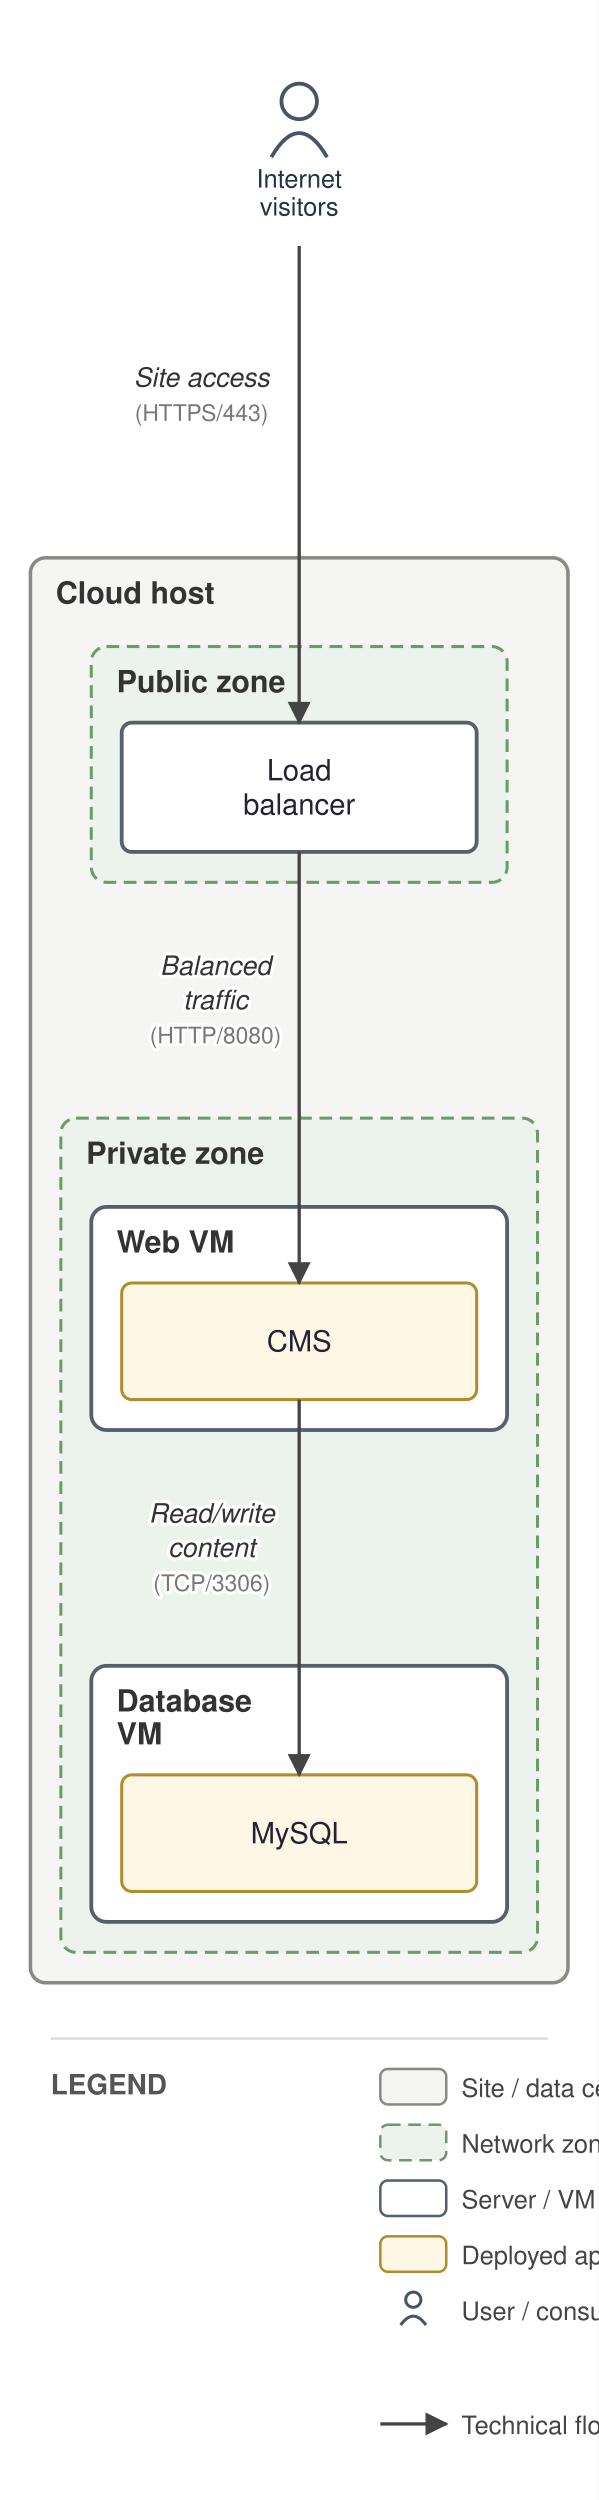
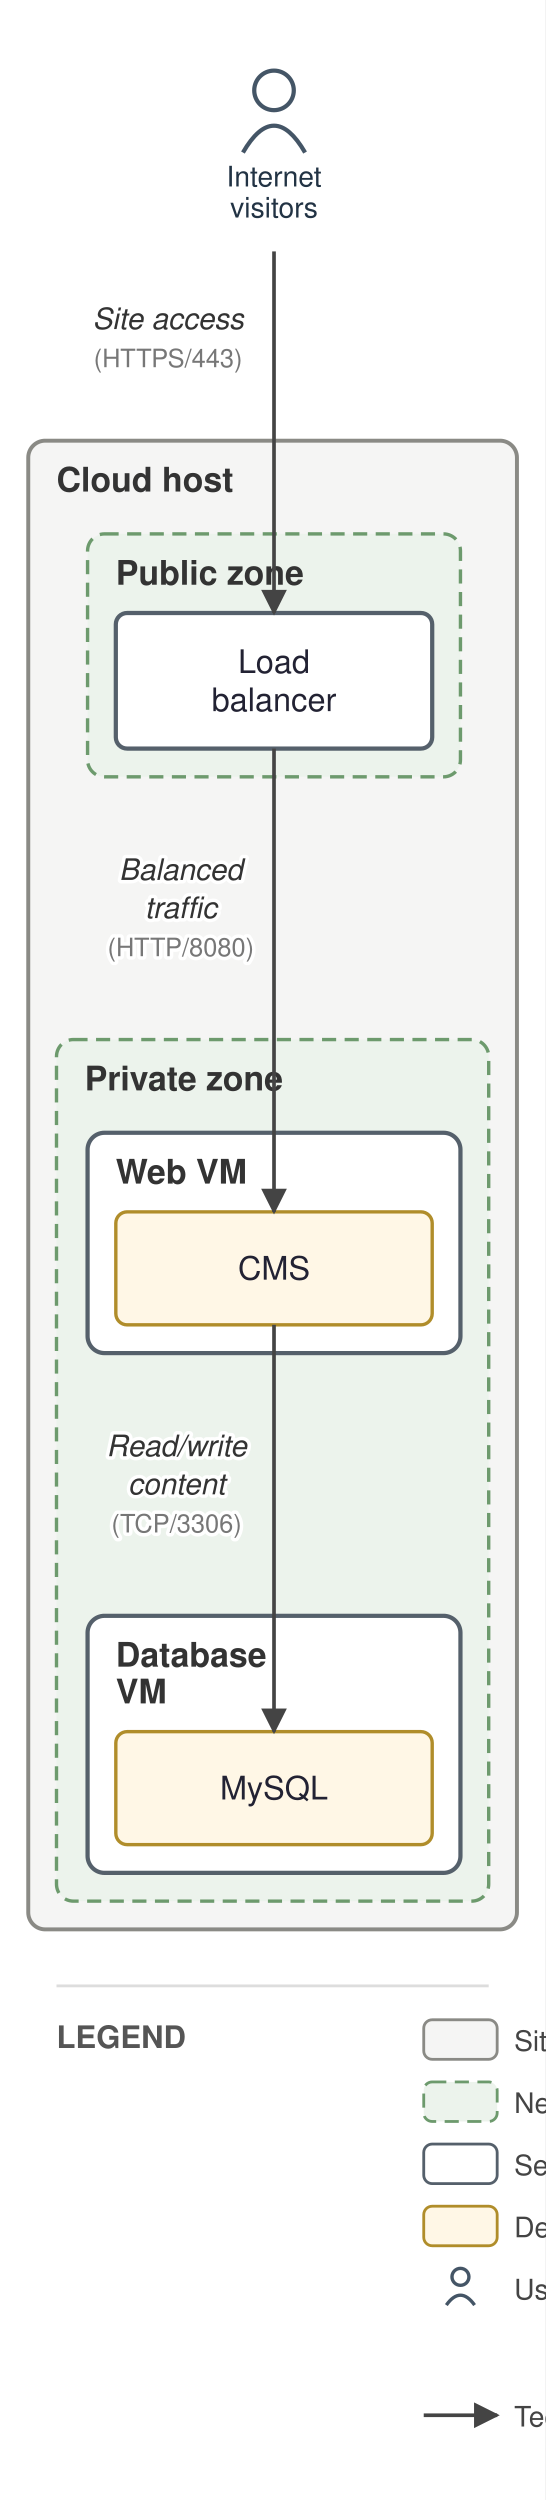
- <svg xmlns="http://www.w3.org/2000/svg" viewBox="0 0 236 986" font-family="Helvetica,Arial,sans-serif">
+ <svg xmlns="http://www.w3.org/2000/svg" viewBox="0 0 193 885" font-family="Helvetica,Arial,sans-serif">
  <defs>
    <marker id="arr" viewBox="0 0 10 10" refX="9" refY="5" markerWidth="7" markerHeight="7" orient="auto-start-reverse">
      <path d="M0,0 L10,5 L0,10 z" fill="#444444" />
    </marker>
  </defs>
-   <rect width="236" height="986" fill="white" />
-   <rect x="12" y="220" width="212" height="562" rx="6" fill="#f5f5f4" stroke="#8a8a85" stroke-width="1.4" />
-   <text x="22" y="238" font-size="12" font-weight="bold" fill="#333">Cloud host</text>
-   <rect x="36" y="255" width="164" height="93" rx="6" fill="#ecf3ec" stroke="#6d9a6d" stroke-width="1.2" stroke-dasharray="5 3" />
-   <text x="46" y="273" font-size="12" font-weight="bold" fill="#333">Public zone</text>
-   <rect x="24" y="441" width="188" height="329" rx="6" fill="#ecf3ec" stroke="#6d9a6d" stroke-width="1.2" stroke-dasharray="5 3" />
-   <text x="34" y="459" font-size="12" font-weight="bold" fill="#333">Private zone</text>
-   <rect x="36" y="476" width="164" height="88" rx="6" fill="#ffffff" stroke="#55606b" stroke-width="1.5" />
-   <text x="46" y="494" font-size="12" font-weight="bold" fill="#333">Web VM</text>
-   <rect x="36" y="657" width="164" height="101" rx="6" fill="#ffffff" stroke="#55606b" stroke-width="1.5" />
-   <text x="46" y="675" font-size="12" font-weight="bold" fill="#333">Database</text>
-   <text x="46" y="688" font-size="12" font-weight="bold" fill="#333">VM</text>
-   <rect x="48" y="285" width="140" height="51" rx="4" fill="#ffffff" stroke="#55606b" stroke-width="1.5" />
-   <text x="118" y="307.75" font-size="11.5" text-anchor="middle" fill="#222233">Load</text>
-   <text x="118" y="321.25" font-size="11.5" text-anchor="middle" fill="#222233">balancer</text>
-   <rect x="48" y="506" width="140" height="46" rx="4" fill="#fff7e6" stroke="#b08d2a" stroke-width="1.2" />
-   <text x="118" y="533" font-size="11.5" text-anchor="middle" fill="#222233">CMS</text>
-   <rect x="48" y="700" width="140" height="46" rx="4" fill="#fff7e6" stroke="#b08d2a" stroke-width="1.2" />
-   <text x="118" y="727" font-size="11.5" text-anchor="middle" fill="#222233">MySQL</text>
-   <circle cx="118" cy="40" r="7" fill="none" stroke="#445566" stroke-width="1.5" />
-   <path d="M 107 62 q 11 -19 22 0" fill="none" stroke="#445566" stroke-width="1.5" />
-   <text x="118" y="74" font-size="10" text-anchor="middle" fill="#223344">Internet</text>
-   <text x="118" y="85" font-size="10" text-anchor="middle" fill="#223344">visitors</text>
-   <path d="M 118 97 L 118 285" fill="none" stroke="#444444" stroke-width="1.3" marker-end="url(#arr)" />
-   <text x="79.5" y="152.5" font-size="10.5" text-anchor="middle" fill="#333" font-style="italic" stroke="white" stroke-width="2.5" paint-order="stroke" stroke-linejoin="round">Site access</text>
-   <text x="79.5" y="166" font-size="9" text-anchor="middle" fill="#777" stroke="white" stroke-width="2.5" paint-order="stroke" stroke-linejoin="round">(HTTPS/443)</text>
-   <path d="M 118 336 L 118 506" fill="none" stroke="#444444" stroke-width="1.3" marker-end="url(#arr)" />
-   <text x="85" y="384.5" font-size="10.5" text-anchor="middle" fill="#333" font-style="italic" stroke="white" stroke-width="2.5" paint-order="stroke" stroke-linejoin="round">Balanced</text>
-   <text x="85" y="398" font-size="10.5" text-anchor="middle" fill="#333" font-style="italic" stroke="white" stroke-width="2.5" paint-order="stroke" stroke-linejoin="round">traffic</text>
-   <text x="85" y="411.5" font-size="9" text-anchor="middle" fill="#777" stroke="white" stroke-width="2.5" paint-order="stroke" stroke-linejoin="round">(HTTP/8080)</text>
-   <path d="M 118 552 L 118 700" fill="none" stroke="#444444" stroke-width="1.3" marker-end="url(#arr)" />
-   <text x="83.5" y="600.5" font-size="10.5" text-anchor="middle" fill="#333" font-style="italic" stroke="white" stroke-width="2.5" paint-order="stroke" stroke-linejoin="round">Read/write</text>
-   <text x="83.5" y="614" font-size="10.5" text-anchor="middle" fill="#333" font-style="italic" stroke="white" stroke-width="2.5" paint-order="stroke" stroke-linejoin="round">content</text>
-   <text x="83.5" y="627.5" font-size="9" text-anchor="middle" fill="#777" stroke="white" stroke-width="2.5" paint-order="stroke" stroke-linejoin="round">(TCP/3306)</text>
-   <line x1="20" y1="804" x2="216" y2="804" stroke="#ddd" stroke-width="1" />
-   <text x="20" y="826" font-size="11" font-weight="bold" fill="#555">LEGEND</text>
-   <rect x="150" y="816" width="26" height="14" rx="3" fill="#f5f5f4" stroke="#8a8a85" />
-   <text x="182" y="827" font-size="10" fill="#444">Site / data center</text>
-   <rect x="150" y="838" width="26" height="14" rx="3" fill="#ecf3ec" stroke="#6d9a6d" stroke-dasharray="5 3" />
-   <text x="182" y="849" font-size="10" fill="#444">Network zone</text>
-   <rect x="150" y="860" width="26" height="14" rx="3" fill="#ffffff" stroke="#55606b" />
-   <text x="182" y="871" font-size="10" fill="#444">Server / VM</text>
-   <rect x="150" y="882" width="26" height="14" rx="3" fill="#fff7e6" stroke="#b08d2a" />
-   <text x="182" y="893" font-size="10" fill="#444">Deployed application</text>
-   <circle cx="163" cy="907" r="3" fill="none" stroke="#445566" stroke-width="1.2" />
-   <path d="M 158 917 q 5 -7 10 0" fill="none" stroke="#445566" stroke-width="1.2" />
-   <text x="182" y="915" font-size="10" fill="#444">User / consumer</text>
-   <line x1="150" y1="956" x2="176" y2="956" stroke="#444444" stroke-width="1.3" marker-end="url(#arr)" />
-   <text x="182" y="960" font-size="10" fill="#444">Technical flow (protocol, port)</text>
+   <rect width="193" height="885" fill="white" />
+   <rect x="10" y="156" width="173" height="527" rx="6" fill="#f5f5f4" stroke="#8a8a85" stroke-width="1.4" />
+   <text x="20" y="174" font-size="12" font-weight="bold" fill="#333">Cloud host</text>
+   <rect x="31" y="189" width="132" height="86" rx="6" fill="#ecf3ec" stroke="#6d9a6d" stroke-width="1.2" stroke-dasharray="5 3" />
+   <text x="41" y="207" font-size="12" font-weight="bold" fill="#333">Public zone</text>
+   <rect x="20" y="368" width="153" height="305" rx="6" fill="#ecf3ec" stroke="#6d9a6d" stroke-width="1.2" stroke-dasharray="5 3" />
+   <text x="30" y="386" font-size="12" font-weight="bold" fill="#333">Private zone</text>
+   <rect x="31" y="401" width="132" height="78" rx="6" fill="#ffffff" stroke="#55606b" stroke-width="1.5" />
+   <text x="41" y="419" font-size="12" font-weight="bold" fill="#333">Web VM</text>
+   <rect x="31" y="572" width="132" height="91" rx="6" fill="#ffffff" stroke="#55606b" stroke-width="1.5" />
+   <text x="41" y="590" font-size="12" font-weight="bold" fill="#333">Database</text>
+   <text x="41" y="603" font-size="12" font-weight="bold" fill="#333">VM</text>
+   <rect x="41" y="217" width="112" height="48" rx="4" fill="#ffffff" stroke="#55606b" stroke-width="1.5" />
+   <text x="97" y="238.25" font-size="11.5" text-anchor="middle" fill="#222233">Load</text>
+   <text x="97" y="251.75" font-size="11.5" text-anchor="middle" fill="#222233">balancer</text>
+   <rect x="41" y="429" width="112" height="40" rx="4" fill="#fff7e6" stroke="#b08d2a" stroke-width="1.2" />
+   <text x="97" y="453" font-size="11.5" text-anchor="middle" fill="#222233">CMS</text>
+   <rect x="41" y="613" width="112" height="40" rx="4" fill="#fff7e6" stroke="#b08d2a" stroke-width="1.2" />
+   <text x="97" y="637" font-size="11.5" text-anchor="middle" fill="#222233">MySQL</text>
+   <circle cx="97" cy="32" r="7" fill="none" stroke="#445566" stroke-width="1.5" />
+   <path d="M 86 54 q 11 -19 22 0" fill="none" stroke="#445566" stroke-width="1.5" />
+   <text x="97" y="66" font-size="10" text-anchor="middle" fill="#223344">Internet</text>
+   <text x="97" y="77" font-size="10" text-anchor="middle" fill="#223344">visitors</text>
+   <path d="M 97 89 L 97 217" fill="none" stroke="#444444" stroke-width="1.3" marker-end="url(#arr)" />
+   <text x="59.5" y="116.5" font-size="10.5" text-anchor="middle" fill="#333" font-style="italic" stroke="white" stroke-width="2.5" paint-order="stroke" stroke-linejoin="round">Site access</text>
+   <text x="59.5" y="130" font-size="9" text-anchor="middle" fill="#777" stroke="white" stroke-width="2.5" paint-order="stroke" stroke-linejoin="round">(HTTPS/443)</text>
+   <path d="M 97 265 L 97 429" fill="none" stroke="#444444" stroke-width="1.3" marker-end="url(#arr)" />
+   <text x="64" y="311.5" font-size="10.5" text-anchor="middle" fill="#333" font-style="italic" stroke="white" stroke-width="2.5" paint-order="stroke" stroke-linejoin="round">Balanced</text>
+   <text x="64" y="325" font-size="10.5" text-anchor="middle" fill="#333" font-style="italic" stroke="white" stroke-width="2.5" paint-order="stroke" stroke-linejoin="round">traffic</text>
+   <text x="64" y="338.5" font-size="9" text-anchor="middle" fill="#777" stroke="white" stroke-width="2.5" paint-order="stroke" stroke-linejoin="round">(HTTP/8080)</text>
+   <path d="M 97 469 L 97 613" fill="none" stroke="#444444" stroke-width="1.3" marker-end="url(#arr)" />
+   <text x="62.5" y="515.5" font-size="10.5" text-anchor="middle" fill="#333" font-style="italic" stroke="white" stroke-width="2.5" paint-order="stroke" stroke-linejoin="round">Read/write</text>
+   <text x="62.5" y="529" font-size="10.5" text-anchor="middle" fill="#333" font-style="italic" stroke="white" stroke-width="2.5" paint-order="stroke" stroke-linejoin="round">content</text>
+   <text x="62.5" y="542.5" font-size="9" text-anchor="middle" fill="#777" stroke="white" stroke-width="2.5" paint-order="stroke" stroke-linejoin="round">(TCP/3306)</text>
+   <line x1="20" y1="703" x2="173" y2="703" stroke="#ddd" stroke-width="1" />
+   <text x="20" y="725" font-size="11" font-weight="bold" fill="#555">LEGEND</text>
+   <rect x="150" y="715" width="26" height="14" rx="3" fill="#f5f5f4" stroke="#8a8a85" />
+   <text x="182" y="726" font-size="10" fill="#444">Site / data center</text>
+   <rect x="150" y="737" width="26" height="14" rx="3" fill="#ecf3ec" stroke="#6d9a6d" stroke-dasharray="5 3" />
+   <text x="182" y="748" font-size="10" fill="#444">Network zone</text>
+   <rect x="150" y="759" width="26" height="14" rx="3" fill="#ffffff" stroke="#55606b" />
+   <text x="182" y="770" font-size="10" fill="#444">Server / VM</text>
+   <rect x="150" y="781" width="26" height="14" rx="3" fill="#fff7e6" stroke="#b08d2a" />
+   <text x="182" y="792" font-size="10" fill="#444">Deployed application</text>
+   <circle cx="163" cy="806" r="3" fill="none" stroke="#445566" stroke-width="1.2" />
+   <path d="M 158 816 q 5 -7 10 0" fill="none" stroke="#445566" stroke-width="1.2" />
+   <text x="182" y="814" font-size="10" fill="#444">User / consumer</text>
+   <line x1="150" y1="855" x2="176" y2="855" stroke="#444444" stroke-width="1.3" marker-end="url(#arr)" />
+   <text x="182" y="859" font-size="10" fill="#444">Technical flow (protocol, port)</text>
</svg>
